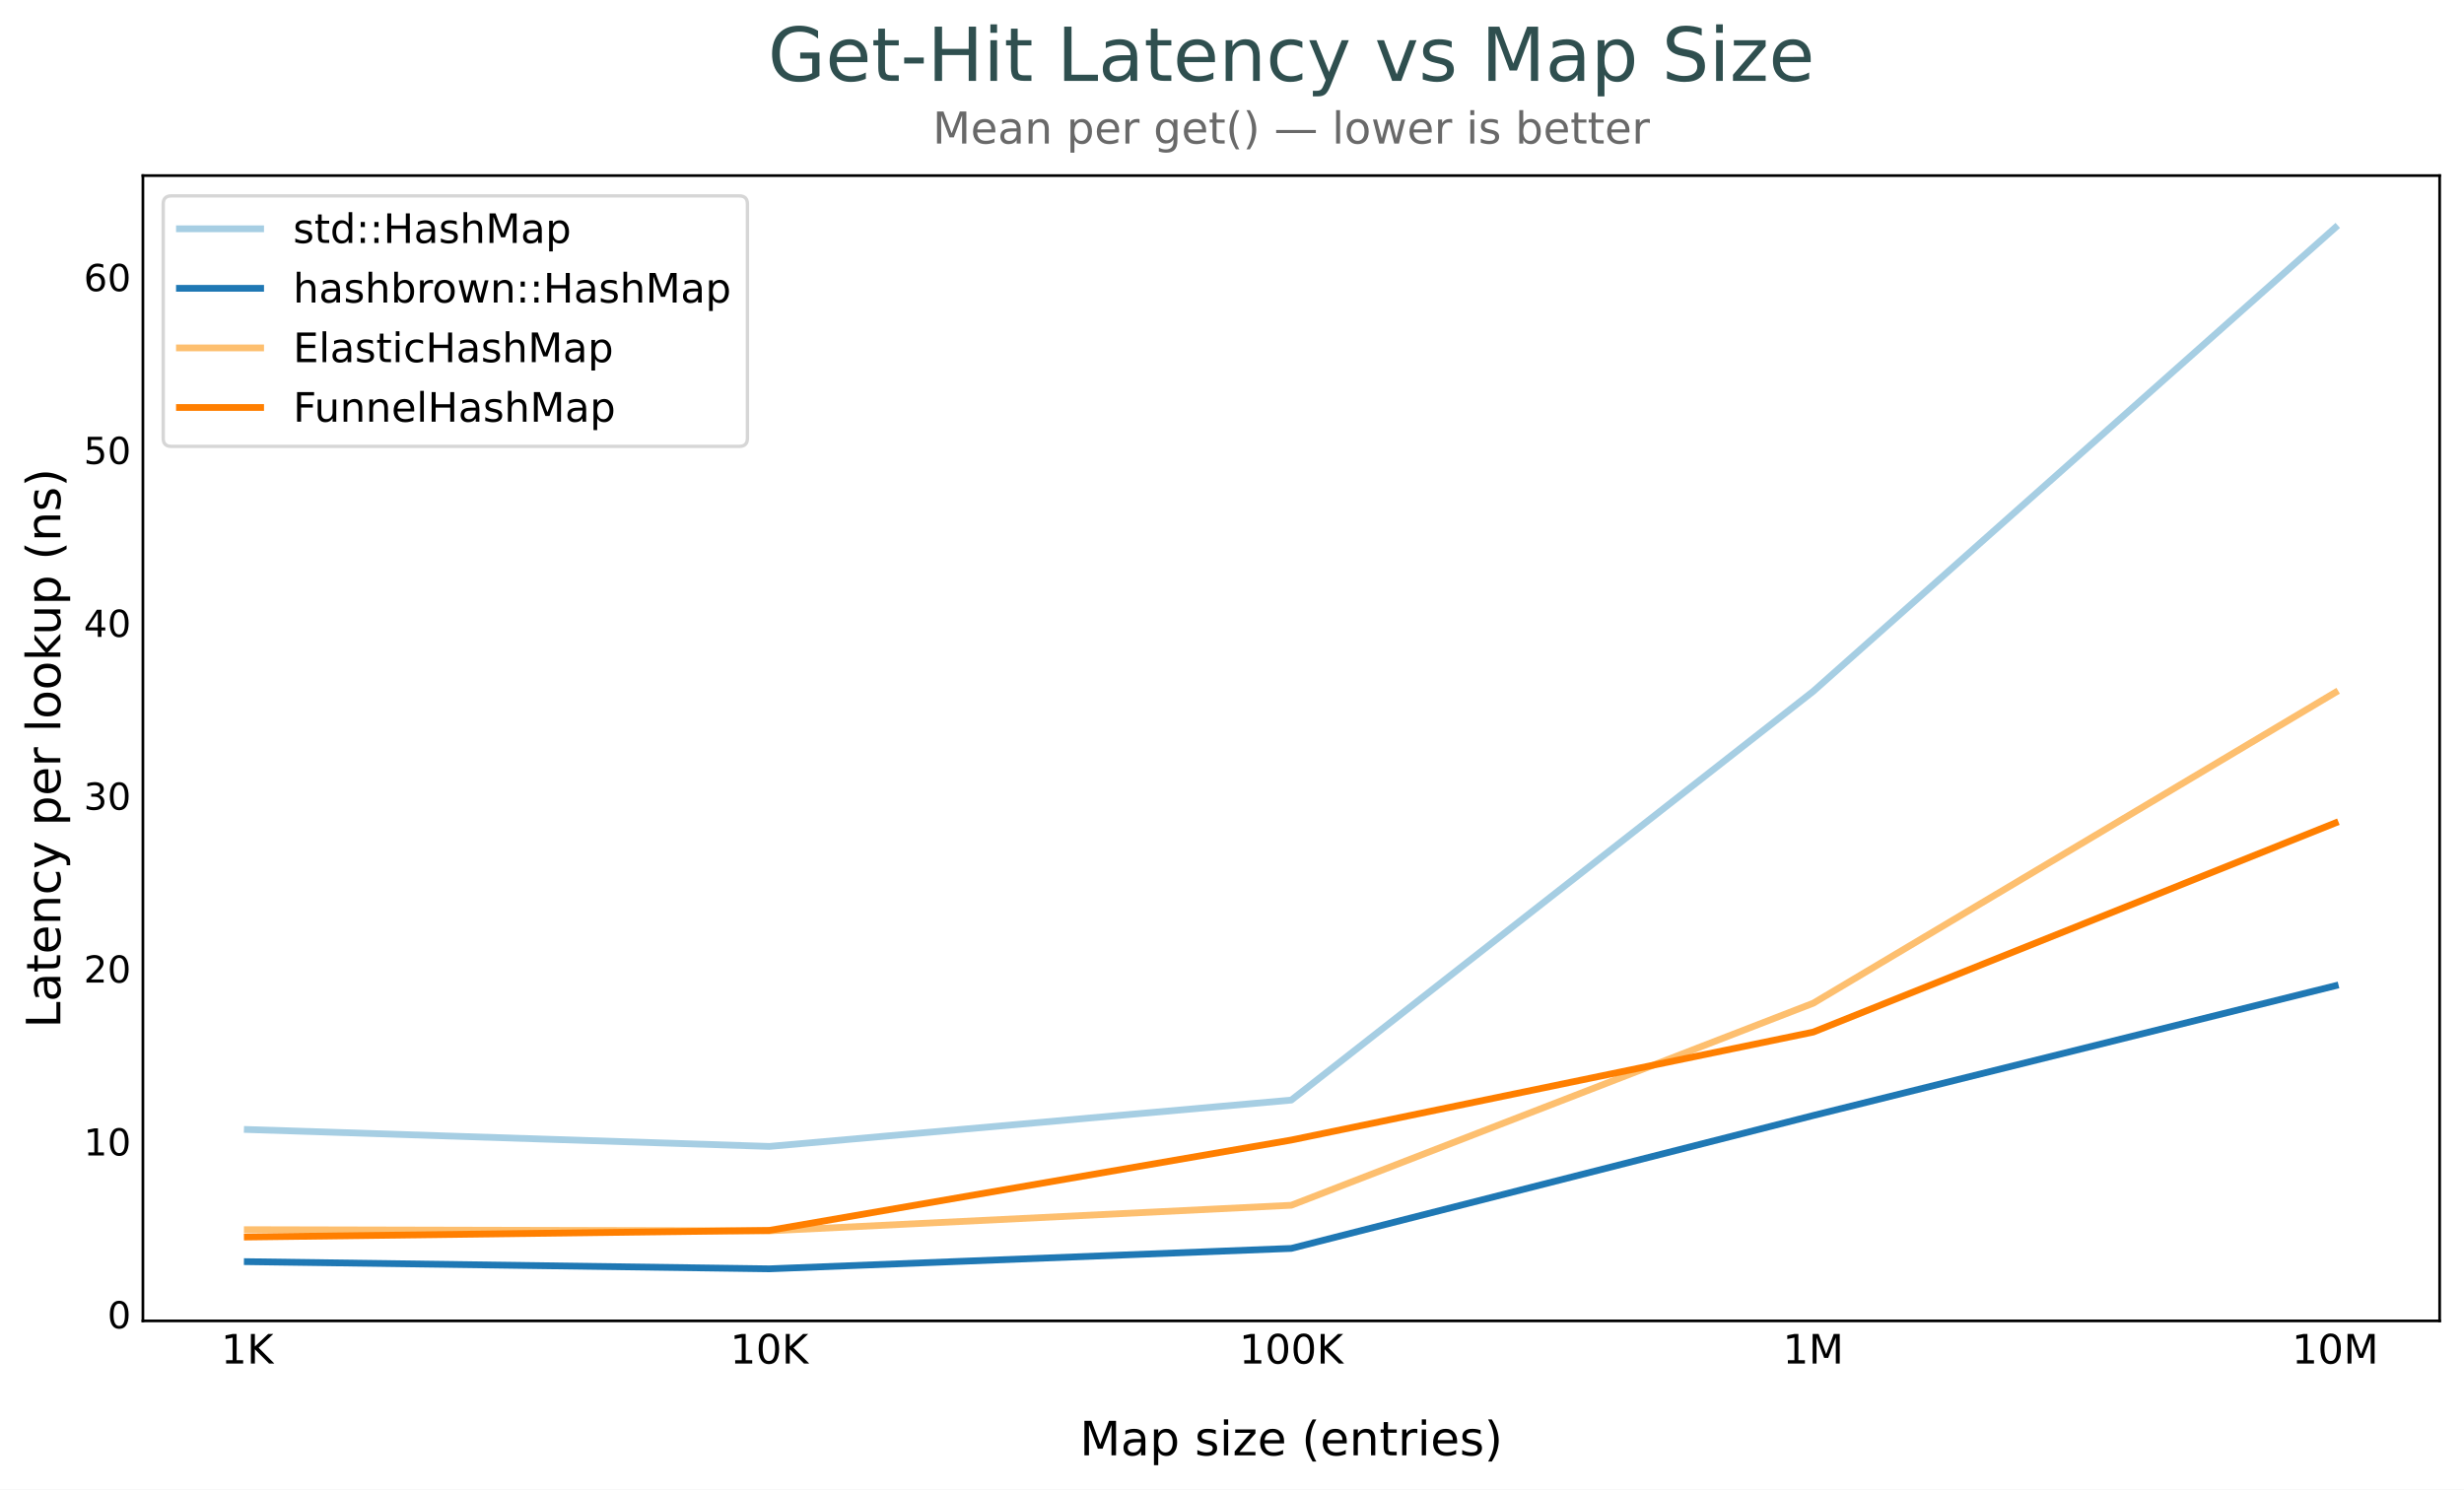
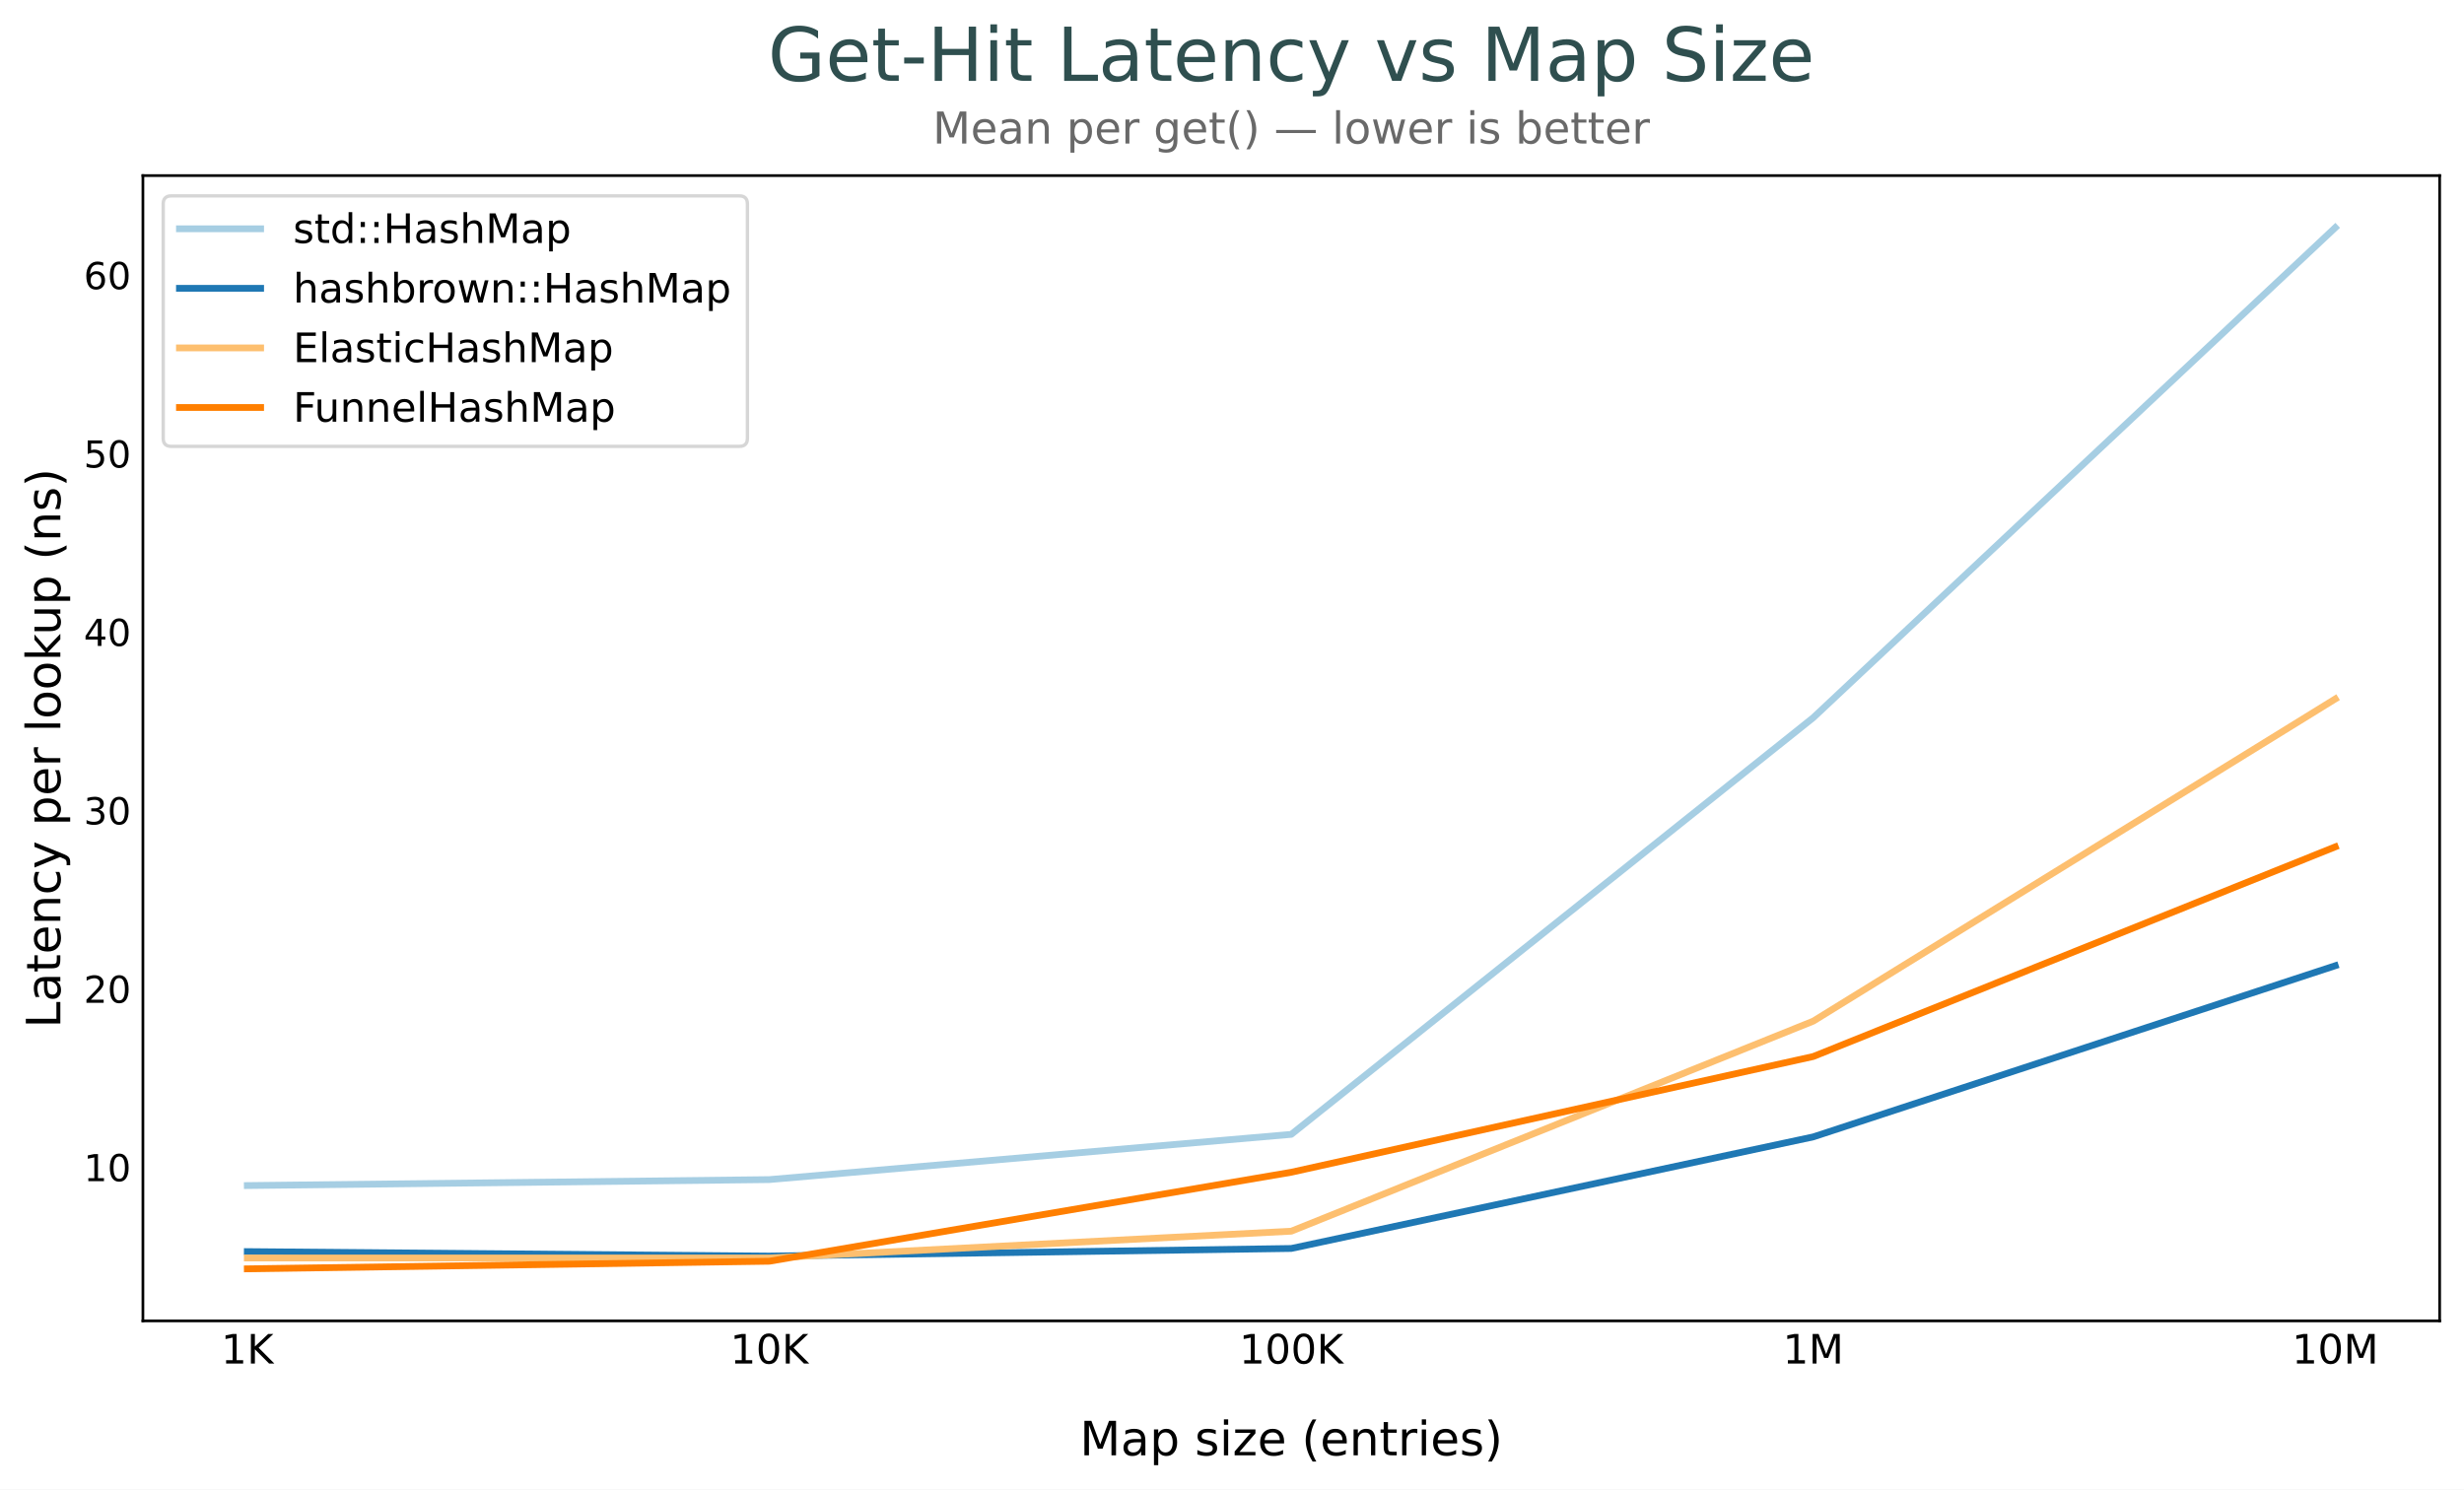
<svg xmlns="http://www.w3.org/2000/svg" xmlns:xlink="http://www.w3.org/1999/xlink" width="728.4pt" height="440.4pt" viewBox="0 0 728.4 440.4" version="1.1">
  <defs>
    <style type="text/css">*{stroke-linejoin: round; stroke-linecap: butt}</style>
  </defs>
  <g id="figure_1">
    <g id="patch_1">
      <path d="M 0 440.4  L 728.4 440.4  L 728.4 0  L 0 0  z " style="fill: #ffffff" />
    </g>
    <g id="axes_1">
      <g id="patch_2">
        <path d="M 42.247 390.536  L 721.2 390.536  L 721.2 51.917  L 42.247 51.917  z " style="fill: #ffffff" />
      </g>
      <g id="matplotlib.axis_1">
        <g id="xtick_1">
          <g id="line2d_1" />
          <g id="text_1">
            <g transform="translate(65.35617 403.1545) scale(0.12 -0.12)">
              <defs>
                <path id="DejaVuSans-31" d="M 794 531  L 1825 531  L 1825 4091  L 703 3866  L 703 4441  L 1819 4666  L 2450 4666  L 2450 531  L 3481 531  L 3481 0  L 794 0  L 794 531  z " transform="scale(0.015625)" />
                <path id="DejaVuSans-4b" d="M 628 4666  L 1259 4666  L 1259 2694  L 3353 4666  L 4166 4666  L 1850 2491  L 4331 0  L 3500 0  L 1259 2247  L 1259 0  L 628 0  L 628 4666  z " transform="scale(0.015625)" />
              </defs>
              <use xlink:href="#DejaVuSans-31" />
              <use xlink:href="#DejaVuSans-4b" transform="translate(63.62305 0)" />
            </g>
          </g>
        </g>
        <g id="xtick_2">
          <g id="line2d_2" />
          <g id="text_2">
            <g transform="translate(215.8461 403.1545) scale(0.12 -0.12)">
              <defs>
                <path id="DejaVuSans-30" d="M 2034 4250  Q 1547 4250 1301 3770  Q 1056 3291 1056 2328  Q 1056 1369 1301 889  Q 1547 409 2034 409  Q 2525 409 2770 889  Q 3016 1369 3016 2328  Q 3016 3291 2770 3770  Q 2525 4250 2034 4250  z M 2034 4750  Q 2819 4750 3233 4129  Q 3647 3509 3647 2328  Q 3647 1150 3233 529  Q 2819 -91 2034 -91  Q 1250 -91 836 529  Q 422 1150 422 2328  Q 422 3509 836 4129  Q 1250 4750 2034 4750  z " transform="scale(0.015625)" />
              </defs>
              <use xlink:href="#DejaVuSans-31" />
              <use xlink:href="#DejaVuSans-30" transform="translate(63.62305 0)" />
              <use xlink:href="#DejaVuSans-4b" transform="translate(127.2461 0)" />
            </g>
          </g>
        </g>
        <g id="xtick_3">
          <g id="line2d_3" />
          <g id="text_3">
            <g transform="translate(366.336 403.1545) scale(0.12 -0.12)">
              <use xlink:href="#DejaVuSans-31" />
              <use xlink:href="#DejaVuSans-30" transform="translate(63.62305 0)" />
              <use xlink:href="#DejaVuSans-30" transform="translate(127.2461 0)" />
              <use xlink:href="#DejaVuSans-4b" transform="translate(190.8691 0)" />
            </g>
          </g>
        </g>
        <g id="xtick_4">
          <g id="line2d_4" />
          <g id="text_4">
            <g transform="translate(527.0362 403.1545) scale(0.12 -0.12)">
              <defs>
                <path id="DejaVuSans-4d" d="M 628 4666  L 1569 4666  L 2759 1491  L 3956 4666  L 4897 4666  L 4897 0  L 4281 0  L 4281 4097  L 3078 897  L 2444 897  L 1241 4097  L 1241 0  L 628 0  L 628 4666  z " transform="scale(0.015625)" />
              </defs>
              <use xlink:href="#DejaVuSans-31" />
              <use xlink:href="#DejaVuSans-4d" transform="translate(63.62305 0)" />
            </g>
          </g>
        </g>
        <g id="xtick_5">
          <g id="line2d_5" />
          <g id="text_5">
            <g transform="translate(677.5262 403.1545) scale(0.12 -0.12)">
              <use xlink:href="#DejaVuSans-31" />
              <use xlink:href="#DejaVuSans-30" transform="translate(63.62305 0)" />
              <use xlink:href="#DejaVuSans-4d" transform="translate(127.2461 0)" />
            </g>
          </g>
        </g>
        <g id="text_6">
          <g transform="translate(319.2023 430.288) scale(0.14 -0.14)">
            <defs>
              <path id="DejaVuSans-61" d="M 2194 1759  Q 1497 1759 1228 1600  Q 959 1441 959 1056  Q 959 750 1161 570  Q 1363 391 1709 391  Q 2188 391 2477 730  Q 2766 1069 2766 1631  L 2766 1759  L 2194 1759  z M 3341 1997  L 3341 0  L 2766 0  L 2766 531  Q 2569 213 2275 61  Q 1981 -91 1556 -91  Q 1019 -91 701 211  Q 384 513 384 1019  Q 384 1609 779 1909  Q 1175 2209 1959 2209  L 2766 2209  L 2766 2266  Q 2766 2663 2505 2880  Q 2244 3097 1772 3097  Q 1472 3097 1187 3025  Q 903 2953 641 2809  L 641 3341  Q 956 3463 1253 3523  Q 1550 3584 1831 3584  Q 2591 3584 2966 3190  Q 3341 2797 3341 1997  z " transform="scale(0.015625)" />
              <path id="DejaVuSans-70" d="M 1159 525  L 1159 -1331  L 581 -1331  L 581 3500  L 1159 3500  L 1159 2969  Q 1341 3281 1617 3432  Q 1894 3584 2278 3584  Q 2916 3584 3314 3078  Q 3713 2572 3713 1747  Q 3713 922 3314 415  Q 2916 -91 2278 -91  Q 1894 -91 1617 61  Q 1341 213 1159 525  z M 3116 1747  Q 3116 2381 2855 2742  Q 2594 3103 2138 3103  Q 1681 3103 1420 2742  Q 1159 2381 1159 1747  Q 1159 1113 1420 752  Q 1681 391 2138 391  Q 2594 391 2855 752  Q 3116 1113 3116 1747  z " transform="scale(0.015625)" />
              <path id="DejaVuSans-20" transform="scale(0.015625)" />
              <path id="DejaVuSans-73" d="M 2834 3397  L 2834 2853  Q 2591 2978 2328 3040  Q 2066 3103 1784 3103  Q 1356 3103 1142 2972  Q 928 2841 928 2578  Q 928 2378 1081 2264  Q 1234 2150 1697 2047  L 1894 2003  Q 2506 1872 2764 1633  Q 3022 1394 3022 966  Q 3022 478 2636 193  Q 2250 -91 1575 -91  Q 1294 -91 989 -36  Q 684 19 347 128  L 347 722  Q 666 556 975 473  Q 1284 391 1588 391  Q 1994 391 2212 530  Q 2431 669 2431 922  Q 2431 1156 2273 1281  Q 2116 1406 1581 1522  L 1381 1569  Q 847 1681 609 1914  Q 372 2147 372 2553  Q 372 3047 722 3315  Q 1072 3584 1716 3584  Q 2034 3584 2315 3537  Q 2597 3491 2834 3397  z " transform="scale(0.015625)" />
              <path id="DejaVuSans-69" d="M 603 3500  L 1178 3500  L 1178 0  L 603 0  L 603 3500  z M 603 4863  L 1178 4863  L 1178 4134  L 603 4134  L 603 4863  z " transform="scale(0.015625)" />
              <path id="DejaVuSans-7a" d="M 353 3500  L 3084 3500  L 3084 2975  L 922 459  L 3084 459  L 3084 0  L 275 0  L 275 525  L 2438 3041  L 353 3041  L 353 3500  z " transform="scale(0.015625)" />
              <path id="DejaVuSans-65" d="M 3597 1894  L 3597 1613  L 953 1613  Q 991 1019 1311 708  Q 1631 397 2203 397  Q 2534 397 2845 478  Q 3156 559 3463 722  L 3463 178  Q 3153 47 2828 -22  Q 2503 -91 2169 -91  Q 1331 -91 842 396  Q 353 884 353 1716  Q 353 2575 817 3079  Q 1281 3584 2069 3584  Q 2775 3584 3186 3129  Q 3597 2675 3597 1894  z M 3022 2063  Q 3016 2534 2758 2815  Q 2500 3097 2075 3097  Q 1594 3097 1305 2825  Q 1016 2553 972 2059  L 3022 2063  z " transform="scale(0.015625)" />
              <path id="DejaVuSans-28" d="M 1984 4856  Q 1566 4138 1362 3434  Q 1159 2731 1159 2009  Q 1159 1288 1364 580  Q 1569 -128 1984 -844  L 1484 -844  Q 1016 -109 783 600  Q 550 1309 550 2009  Q 550 2706 781 3412  Q 1013 4119 1484 4856  L 1984 4856  z " transform="scale(0.015625)" />
              <path id="DejaVuSans-6e" d="M 3513 2113  L 3513 0  L 2938 0  L 2938 2094  Q 2938 2591 2744 2837  Q 2550 3084 2163 3084  Q 1697 3084 1428 2787  Q 1159 2491 1159 1978  L 1159 0  L 581 0  L 581 3500  L 1159 3500  L 1159 2956  Q 1366 3272 1645 3428  Q 1925 3584 2291 3584  Q 2894 3584 3203 3211  Q 3513 2838 3513 2113  z " transform="scale(0.015625)" />
              <path id="DejaVuSans-74" d="M 1172 4494  L 1172 3500  L 2356 3500  L 2356 3053  L 1172 3053  L 1172 1153  Q 1172 725 1289 603  Q 1406 481 1766 481  L 2356 481  L 2356 0  L 1766 0  Q 1100 0 847 248  Q 594 497 594 1153  L 594 3053  L 172 3053  L 172 3500  L 594 3500  L 594 4494  L 1172 4494  z " transform="scale(0.015625)" />
              <path id="DejaVuSans-72" d="M 2631 2963  Q 2534 3019 2420 3045  Q 2306 3072 2169 3072  Q 1681 3072 1420 2755  Q 1159 2438 1159 1844  L 1159 0  L 581 0  L 581 3500  L 1159 3500  L 1159 2956  Q 1341 3275 1631 3429  Q 1922 3584 2338 3584  Q 2397 3584 2469 3576  Q 2541 3569 2628 3553  L 2631 2963  z " transform="scale(0.015625)" />
              <path id="DejaVuSans-29" d="M 513 4856  L 1013 4856  Q 1481 4119 1714 3412  Q 1947 2706 1947 2009  Q 1947 1309 1714 600  Q 1481 -109 1013 -844  L 513 -844  Q 928 -128 1133 580  Q 1338 1288 1338 2009  Q 1338 2731 1133 3434  Q 928 4138 513 4856  z " transform="scale(0.015625)" />
            </defs>
            <use xlink:href="#DejaVuSans-4d" />
            <use xlink:href="#DejaVuSans-61" transform="translate(86.2793 0)" />
            <use xlink:href="#DejaVuSans-70" transform="translate(147.5586 0)" />
            <use xlink:href="#DejaVuSans-20" transform="translate(211.0352 0)" />
            <use xlink:href="#DejaVuSans-73" transform="translate(242.8223 0)" />
            <use xlink:href="#DejaVuSans-69" transform="translate(294.9219 0)" />
            <use xlink:href="#DejaVuSans-7a" transform="translate(322.7051 0)" />
            <use xlink:href="#DejaVuSans-65" transform="translate(375.1953 0)" />
            <use xlink:href="#DejaVuSans-20" transform="translate(436.7188 0)" />
            <use xlink:href="#DejaVuSans-28" transform="translate(468.5059 0)" />
            <use xlink:href="#DejaVuSans-65" transform="translate(507.5195 0)" />
            <use xlink:href="#DejaVuSans-6e" transform="translate(569.043 0)" />
            <use xlink:href="#DejaVuSans-74" transform="translate(632.4219 0)" />
            <use xlink:href="#DejaVuSans-72" transform="translate(671.6309 0)" />
            <use xlink:href="#DejaVuSans-69" transform="translate(712.7441 0)" />
            <use xlink:href="#DejaVuSans-65" transform="translate(740.5273 0)" />
            <use xlink:href="#DejaVuSans-73" transform="translate(802.0508 0)" />
            <use xlink:href="#DejaVuSans-29" transform="translate(854.1504 0)" />
          </g>
        </g>
      </g>
      <g id="matplotlib.axis_2">
        <g id="ytick_1">
          <g id="line2d_6" />
          <g id="text_7">
-             <g transform="translate(31.74813 392.7383) scale(0.11 -0.11)">
-               <use xlink:href="#DejaVuSans-30" />
+             <g transform="translate(24.74938 349.2332) scale(0.11 -0.11)">
+               <use xlink:href="#DejaVuSans-31" />
+               <use xlink:href="#DejaVuSans-30" transform="translate(63.62305 0)" />
            </g>
          </g>
        </g>
        <g id="ytick_2">
          <g id="line2d_7" />
          <g id="text_8">
-             <g transform="translate(24.74938 341.6265) scale(0.11 -0.11)">
-               <use xlink:href="#DejaVuSans-31" />
+             <g transform="translate(24.74938 296.4833) scale(0.11 -0.11)">
+               <defs>
+                 <path id="DejaVuSans-32" d="M 1228 531  L 3431 531  L 3431 0  L 469 0  L 469 531  Q 828 903 1448 1529  Q 2069 2156 2228 2338  Q 2531 2678 2651 2914  Q 2772 3150 2772 3378  Q 2772 3750 2511 3984  Q 2250 4219 1831 4219  Q 1534 4219 1204 4116  Q 875 4013 500 3803  L 500 4441  Q 881 4594 1212 4672  Q 1544 4750 1819 4750  Q 2544 4750 2975 4387  Q 3406 4025 3406 3419  Q 3406 3131 3298 2873  Q 3191 2616 2906 2266  Q 2828 2175 2409 1742  Q 1991 1309 1228 531  z " transform="scale(0.015625)" />
+               </defs>
+               <use xlink:href="#DejaVuSans-32" />
              <use xlink:href="#DejaVuSans-30" transform="translate(63.62305 0)" />
            </g>
          </g>
        </g>
        <g id="ytick_3">
          <g id="line2d_8" />
          <g id="text_9">
-             <g transform="translate(24.74938 290.5147) scale(0.11 -0.11)">
-               <defs>
-                 <path id="DejaVuSans-32" d="M 1228 531  L 3431 531  L 3431 0  L 469 0  L 469 531  Q 828 903 1448 1529  Q 2069 2156 2228 2338  Q 2531 2678 2651 2914  Q 2772 3150 2772 3378  Q 2772 3750 2511 3984  Q 2250 4219 1831 4219  Q 1534 4219 1204 4116  Q 875 4013 500 3803  L 500 4441  Q 881 4594 1212 4672  Q 1544 4750 1819 4750  Q 2544 4750 2975 4387  Q 3406 4025 3406 3419  Q 3406 3131 3298 2873  Q 3191 2616 2906 2266  Q 2828 2175 2409 1742  Q 1991 1309 1228 531  z " transform="scale(0.015625)" />
-               </defs>
-               <use xlink:href="#DejaVuSans-32" />
+             <g transform="translate(24.74938 243.7335) scale(0.11 -0.11)">
+               <defs>
+                 <path id="DejaVuSans-33" d="M 2597 2516  Q 3050 2419 3304 2112  Q 3559 1806 3559 1356  Q 3559 666 3084 287  Q 2609 -91 1734 -91  Q 1441 -91 1130 -33  Q 819 25 488 141  L 488 750  Q 750 597 1062 519  Q 1375 441 1716 441  Q 2309 441 2620 675  Q 2931 909 2931 1356  Q 2931 1769 2642 2001  Q 2353 2234 1838 2234  L 1294 2234  L 1294 2753  L 1863 2753  Q 2328 2753 2575 2939  Q 2822 3125 2822 3475  Q 2822 3834 2567 4026  Q 2313 4219 1838 4219  Q 1578 4219 1281 4162  Q 984 4106 628 3988  L 628 4550  Q 988 4650 1302 4700  Q 1616 4750 1894 4750  Q 2613 4750 3031 4423  Q 3450 4097 3450 3541  Q 3450 3153 3228 2886  Q 3006 2619 2597 2516  z " transform="scale(0.015625)" />
+               </defs>
+               <use xlink:href="#DejaVuSans-33" />
              <use xlink:href="#DejaVuSans-30" transform="translate(63.62305 0)" />
            </g>
          </g>
        </g>
        <g id="ytick_4">
          <g id="line2d_9" />
          <g id="text_10">
-             <g transform="translate(24.74938 239.4029) scale(0.11 -0.11)">
-               <defs>
-                 <path id="DejaVuSans-33" d="M 2597 2516  Q 3050 2419 3304 2112  Q 3559 1806 3559 1356  Q 3559 666 3084 287  Q 2609 -91 1734 -91  Q 1441 -91 1130 -33  Q 819 25 488 141  L 488 750  Q 750 597 1062 519  Q 1375 441 1716 441  Q 2309 441 2620 675  Q 2931 909 2931 1356  Q 2931 1769 2642 2001  Q 2353 2234 1838 2234  L 1294 2234  L 1294 2753  L 1863 2753  Q 2328 2753 2575 2939  Q 2822 3125 2822 3475  Q 2822 3834 2567 4026  Q 2313 4219 1838 4219  Q 1578 4219 1281 4162  Q 984 4106 628 3988  L 628 4550  Q 988 4650 1302 4700  Q 1616 4750 1894 4750  Q 2613 4750 3031 4423  Q 3450 4097 3450 3541  Q 3450 3153 3228 2886  Q 3006 2619 2597 2516  z " transform="scale(0.015625)" />
-               </defs>
-               <use xlink:href="#DejaVuSans-33" />
+             <g transform="translate(24.74938 190.9836) scale(0.11 -0.11)">
+               <defs>
+                 <path id="DejaVuSans-34" d="M 2419 4116  L 825 1625  L 2419 1625  L 2419 4116  z M 2253 4666  L 3047 4666  L 3047 1625  L 3713 1625  L 3713 1100  L 3047 1100  L 3047 0  L 2419 0  L 2419 1100  L 313 1100  L 313 1709  L 2253 4666  z " transform="scale(0.015625)" />
+               </defs>
+               <use xlink:href="#DejaVuSans-34" />
              <use xlink:href="#DejaVuSans-30" transform="translate(63.62305 0)" />
            </g>
          </g>
        </g>
        <g id="ytick_5">
          <g id="line2d_10" />
          <g id="text_11">
-             <g transform="translate(24.74938 188.291) scale(0.11 -0.11)">
-               <defs>
-                 <path id="DejaVuSans-34" d="M 2419 4116  L 825 1625  L 2419 1625  L 2419 4116  z M 2253 4666  L 3047 4666  L 3047 1625  L 3713 1625  L 3713 1100  L 3047 1100  L 3047 0  L 2419 0  L 2419 1100  L 313 1100  L 313 1709  L 2253 4666  z " transform="scale(0.015625)" />
-               </defs>
-               <use xlink:href="#DejaVuSans-34" />
+             <g transform="translate(24.74938 138.2337) scale(0.11 -0.11)">
+               <defs>
+                 <path id="DejaVuSans-35" d="M 691 4666  L 3169 4666  L 3169 4134  L 1269 4134  L 1269 2991  Q 1406 3038 1543 3061  Q 1681 3084 1819 3084  Q 2600 3084 3056 2656  Q 3513 2228 3513 1497  Q 3513 744 3044 326  Q 2575 -91 1722 -91  Q 1428 -91 1123 -41  Q 819 9 494 109  L 494 744  Q 775 591 1075 516  Q 1375 441 1709 441  Q 2250 441 2565 725  Q 2881 1009 2881 1497  Q 2881 1984 2565 2268  Q 2250 2553 1709 2553  Q 1456 2553 1204 2497  Q 953 2441 691 2322  L 691 4666  z " transform="scale(0.015625)" />
+               </defs>
+               <use xlink:href="#DejaVuSans-35" />
              <use xlink:href="#DejaVuSans-30" transform="translate(63.62305 0)" />
            </g>
          </g>
        </g>
        <g id="ytick_6">
          <g id="line2d_11" />
          <g id="text_12">
-             <g transform="translate(24.74938 137.1792) scale(0.11 -0.11)">
-               <defs>
-                 <path id="DejaVuSans-35" d="M 691 4666  L 3169 4666  L 3169 4134  L 1269 4134  L 1269 2991  Q 1406 3038 1543 3061  Q 1681 3084 1819 3084  Q 2600 3084 3056 2656  Q 3513 2228 3513 1497  Q 3513 744 3044 326  Q 2575 -91 1722 -91  Q 1428 -91 1123 -41  Q 819 9 494 109  L 494 744  Q 775 591 1075 516  Q 1375 441 1709 441  Q 2250 441 2565 725  Q 2881 1009 2881 1497  Q 2881 1984 2565 2268  Q 2250 2553 1709 2553  Q 1456 2553 1204 2497  Q 953 2441 691 2322  L 691 4666  z " transform="scale(0.015625)" />
-               </defs>
-               <use xlink:href="#DejaVuSans-35" />
-               <use xlink:href="#DejaVuSans-30" transform="translate(63.62305 0)" />
-             </g>
-           </g>
-         </g>
-         <g id="ytick_7">
-           <g id="line2d_12" />
-           <g id="text_13">
-             <g transform="translate(24.74938 86.0674) scale(0.11 -0.11)">
+             <g transform="translate(24.74938 85.48379) scale(0.11 -0.11)">
              <defs>
                <path id="DejaVuSans-36" d="M 2113 2584  Q 1688 2584 1439 2293  Q 1191 2003 1191 1497  Q 1191 994 1439 701  Q 1688 409 2113 409  Q 2538 409 2786 701  Q 3034 994 3034 1497  Q 3034 2003 2786 2293  Q 2538 2584 2113 2584  z M 3366 4563  L 3366 3988  Q 3128 4100 2886 4159  Q 2644 4219 2406 4219  Q 1781 4219 1451 3797  Q 1122 3375 1075 2522  Q 1259 2794 1537 2939  Q 1816 3084 2150 3084  Q 2853 3084 3261 2657  Q 3669 2231 3669 1497  Q 3669 778 3244 343  Q 2819 -91 2113 -91  Q 1303 -91 875 529  Q 447 1150 447 2328  Q 447 3434 972 4092  Q 1497 4750 2381 4750  Q 2619 4750 2861 4703  Q 3103 4656 3366 4563  z " transform="scale(0.015625)" />
              </defs>
              <use xlink:href="#DejaVuSans-36" />
              <use xlink:href="#DejaVuSans-30" transform="translate(63.62305 0)" />
            </g>
          </g>
        </g>
-         <g id="text_14">
+         <g id="text_13">
          <g transform="translate(17.83781 303.9698) rotate(-90) scale(0.14 -0.14)">
            <defs>
              <path id="DejaVuSans-4c" d="M 628 4666  L 1259 4666  L 1259 531  L 3531 531  L 3531 0  L 628 0  L 628 4666  z " transform="scale(0.015625)" />
              <path id="DejaVuSans-63" d="M 3122 3366  L 3122 2828  Q 2878 2963 2633 3030  Q 2388 3097 2138 3097  Q 1578 3097 1268 2742  Q 959 2388 959 1747  Q 959 1106 1268 751  Q 1578 397 2138 397  Q 2388 397 2633 464  Q 2878 531 3122 666  L 3122 134  Q 2881 22 2623 -34  Q 2366 -91 2075 -91  Q 1284 -91 818 406  Q 353 903 353 1747  Q 353 2603 823 3093  Q 1294 3584 2113 3584  Q 2378 3584 2631 3529  Q 2884 3475 3122 3366  z " transform="scale(0.015625)" />
              <path id="DejaVuSans-79" d="M 2059 -325  Q 1816 -950 1584 -1140  Q 1353 -1331 966 -1331  L 506 -1331  L 506 -850  L 844 -850  Q 1081 -850 1212 -737  Q 1344 -625 1503 -206  L 1606 56  L 191 3500  L 800 3500  L 1894 763  L 2988 3500  L 3597 3500  L 2059 -325  z " transform="scale(0.015625)" />
              <path id="DejaVuSans-6c" d="M 603 4863  L 1178 4863  L 1178 0  L 603 0  L 603 4863  z " transform="scale(0.015625)" />
              <path id="DejaVuSans-6f" d="M 1959 3097  Q 1497 3097 1228 2736  Q 959 2375 959 1747  Q 959 1119 1226 758  Q 1494 397 1959 397  Q 2419 397 2687 759  Q 2956 1122 2956 1747  Q 2956 2369 2687 2733  Q 2419 3097 1959 3097  z M 1959 3584  Q 2709 3584 3137 3096  Q 3566 2609 3566 1747  Q 3566 888 3137 398  Q 2709 -91 1959 -91  Q 1206 -91 779 398  Q 353 888 353 1747  Q 353 2609 779 3096  Q 1206 3584 1959 3584  z " transform="scale(0.015625)" />
              <path id="DejaVuSans-6b" d="M 581 4863  L 1159 4863  L 1159 1991  L 2875 3500  L 3609 3500  L 1753 1863  L 3688 0  L 2938 0  L 1159 1709  L 1159 0  L 581 0  L 581 4863  z " transform="scale(0.015625)" />
              <path id="DejaVuSans-75" d="M 544 1381  L 544 3500  L 1119 3500  L 1119 1403  Q 1119 906 1312 657  Q 1506 409 1894 409  Q 2359 409 2629 706  Q 2900 1003 2900 1516  L 2900 3500  L 3475 3500  L 3475 0  L 2900 0  L 2900 538  Q 2691 219 2414 64  Q 2138 -91 1772 -91  Q 1169 -91 856 284  Q 544 659 544 1381  z M 1991 3584  L 1991 3584  z " transform="scale(0.015625)" />
            </defs>
            <use xlink:href="#DejaVuSans-4c" />
            <use xlink:href="#DejaVuSans-61" transform="translate(55.71289 0)" />
            <use xlink:href="#DejaVuSans-74" transform="translate(116.9922 0)" />
            <use xlink:href="#DejaVuSans-65" transform="translate(156.2012 0)" />
            <use xlink:href="#DejaVuSans-6e" transform="translate(217.7246 0)" />
            <use xlink:href="#DejaVuSans-63" transform="translate(281.1035 0)" />
            <use xlink:href="#DejaVuSans-79" transform="translate(336.084 0)" />
            <use xlink:href="#DejaVuSans-20" transform="translate(395.2637 0)" />
            <use xlink:href="#DejaVuSans-70" transform="translate(427.0508 0)" />
            <use xlink:href="#DejaVuSans-65" transform="translate(490.5273 0)" />
            <use xlink:href="#DejaVuSans-72" transform="translate(552.0508 0)" />
            <use xlink:href="#DejaVuSans-20" transform="translate(593.1641 0)" />
            <use xlink:href="#DejaVuSans-6c" transform="translate(624.9512 0)" />
            <use xlink:href="#DejaVuSans-6f" transform="translate(652.7344 0)" />
            <use xlink:href="#DejaVuSans-6f" transform="translate(713.916 0)" />
            <use xlink:href="#DejaVuSans-6b" transform="translate(775.0977 0)" />
            <use xlink:href="#DejaVuSans-75" transform="translate(829.8828 0)" />
            <use xlink:href="#DejaVuSans-70" transform="translate(893.2617 0)" />
            <use xlink:href="#DejaVuSans-20" transform="translate(956.7383 0)" />
            <use xlink:href="#DejaVuSans-28" transform="translate(988.5254 0)" />
            <use xlink:href="#DejaVuSans-6e" transform="translate(1027.539 0)" />
            <use xlink:href="#DejaVuSans-73" transform="translate(1090.918 0)" />
            <use xlink:href="#DejaVuSans-29" transform="translate(1143.018 0)" />
          </g>
        </g>
      </g>
+       <g id="line2d_12">
+         <path d="M 73.108 350.523  L 227.416 348.76  L 381.723 335.387  L 536.031 212.185  L 690.338 67.308  " clip-path="url(#p203de97a07)" style="fill: none; stroke: #a6cee3; stroke-width: 2; stroke-linecap: square" />
+       </g>
      <g id="line2d_13">
-         <path d="M 73.108 333.953  L 227.416 338.955  L 381.723 325.256  L 536.031 204.39  L 690.338 67.308  " clip-path="url(#p649e41141a)" style="fill: none; stroke: #a6cee3; stroke-width: 2; stroke-linecap: square" />
+         <path d="M 73.108 370.052  L 227.416 371.375  L 381.723 369.123  L 536.031 336.135  L 690.338 285.526  " clip-path="url(#p203de97a07)" style="fill: none; stroke: #1f78b4; stroke-width: 2; stroke-linecap: square" />
      </g>
      <g id="line2d_14">
-         <path d="M 73.108 373.027  L 227.416 375.145  L 381.723 369.105  L 536.031 329.811  L 690.338 291.455  " clip-path="url(#p649e41141a)" style="fill: none; stroke: #1f78b4; stroke-width: 2; stroke-linecap: square" />
+         <path d="M 73.108 371.936  L 227.416 371.945  L 381.723 364.02  L 536.031 301.91  L 690.338 206.65  " clip-path="url(#p203de97a07)" style="fill: none; stroke: #fdbf6f; stroke-width: 2; stroke-linecap: square" />
      </g>
      <g id="line2d_15">
-         <path d="M 73.108 363.563  L 227.416 363.914  L 381.723 356.352  L 536.031 296.61  L 690.338 204.741  " clip-path="url(#p649e41141a)" style="fill: none; stroke: #fdbf6f; stroke-width: 2; stroke-linecap: square" />
-       </g>
-       <g id="line2d_16">
-         <path d="M 73.108 365.733  L 227.416 363.785  L 381.723 337.069  L 536.031 305.144  L 690.338 243.32  " clip-path="url(#p649e41141a)" style="fill: none; stroke: #ff7f00; stroke-width: 2; stroke-linecap: square" />
+         <path d="M 73.108 375.145  L 227.416 372.899  L 381.723 346.589  L 536.031 312.366  L 690.338 250.387  " clip-path="url(#p203de97a07)" style="fill: none; stroke: #ff7f00; stroke-width: 2; stroke-linecap: square" />
      </g>
      <g id="patch_3">
        <path d="M 42.247 390.536  L 42.247 51.917  " style="fill: none; stroke: #000000; stroke-width: 0.8; stroke-linejoin: miter; stroke-linecap: square" />
      </g>
      <g id="patch_4">
        <path d="M 721.2 390.536  L 721.2 51.917  " style="fill: none; stroke: #000000; stroke-width: 0.8; stroke-linejoin: miter; stroke-linecap: square" />
      </g>
      <g id="patch_5">
        <path d="M 42.247 390.536  L 721.2 390.536  " style="fill: none; stroke: #000000; stroke-width: 0.8; stroke-linejoin: miter; stroke-linecap: square" />
      </g>
      <g id="patch_6">
        <path d="M 42.247 51.917  L 721.2 51.917  " style="fill: none; stroke: #000000; stroke-width: 0.8; stroke-linejoin: miter; stroke-linecap: square" />
      </g>
-       <g id="text_15">
+       <g id="text_14">
        <g style="fill: #696969" transform="translate(275.7173 42.44057) scale(0.13 -0.13)">
          <defs>
            <path id="DejaVuSans-67" d="M 2906 1791  Q 2906 2416 2648 2759  Q 2391 3103 1925 3103  Q 1463 3103 1205 2759  Q 947 2416 947 1791  Q 947 1169 1205 825  Q 1463 481 1925 481  Q 2391 481 2648 825  Q 2906 1169 2906 1791  z M 3481 434  Q 3481 -459 3084 -895  Q 2688 -1331 1869 -1331  Q 1566 -1331 1297 -1286  Q 1028 -1241 775 -1147  L 775 -588  Q 1028 -725 1275 -790  Q 1522 -856 1778 -856  Q 2344 -856 2625 -561  Q 2906 -266 2906 331  L 2906 616  Q 2728 306 2450 153  Q 2172 0 1784 0  Q 1141 0 747 490  Q 353 981 353 1791  Q 353 2603 747 3093  Q 1141 3584 1784 3584  Q 2172 3584 2450 3431  Q 2728 3278 2906 2969  L 2906 3500  L 3481 3500  L 3481 434  z " transform="scale(0.015625)" />
            <path id="DejaVuSans-2014" d="M 313 1978  L 6088 1978  L 6088 1528  L 313 1528  L 313 1978  z " transform="scale(0.015625)" />
            <path id="DejaVuSans-77" d="M 269 3500  L 844 3500  L 1563 769  L 2278 3500  L 2956 3500  L 3675 769  L 4391 3500  L 4966 3500  L 4050 0  L 3372 0  L 2619 2869  L 1863 0  L 1184 0  L 269 3500  z " transform="scale(0.015625)" />
            <path id="DejaVuSans-62" d="M 3116 1747  Q 3116 2381 2855 2742  Q 2594 3103 2138 3103  Q 1681 3103 1420 2742  Q 1159 2381 1159 1747  Q 1159 1113 1420 752  Q 1681 391 2138 391  Q 2594 391 2855 752  Q 3116 1113 3116 1747  z M 1159 2969  Q 1341 3281 1617 3432  Q 1894 3584 2278 3584  Q 2916 3584 3314 3078  Q 3713 2572 3713 1747  Q 3713 922 3314 415  Q 2916 -91 2278 -91  Q 1894 -91 1617 61  Q 1341 213 1159 525  L 1159 0  L 581 0  L 581 4863  L 1159 4863  L 1159 2969  z " transform="scale(0.015625)" />
          </defs>
          <use xlink:href="#DejaVuSans-4d" />
          <use xlink:href="#DejaVuSans-65" transform="translate(86.2793 0)" />
          <use xlink:href="#DejaVuSans-61" transform="translate(147.8027 0)" />
          <use xlink:href="#DejaVuSans-6e" transform="translate(209.082 0)" />
          <use xlink:href="#DejaVuSans-20" transform="translate(272.4609 0)" />
          <use xlink:href="#DejaVuSans-70" transform="translate(304.248 0)" />
          <use xlink:href="#DejaVuSans-65" transform="translate(367.7246 0)" />
          <use xlink:href="#DejaVuSans-72" transform="translate(429.248 0)" />
          <use xlink:href="#DejaVuSans-20" transform="translate(470.3613 0)" />
          <use xlink:href="#DejaVuSans-67" transform="translate(502.1484 0)" />
          <use xlink:href="#DejaVuSans-65" transform="translate(565.625 0)" />
          <use xlink:href="#DejaVuSans-74" transform="translate(627.1484 0)" />
          <use xlink:href="#DejaVuSans-28" transform="translate(666.3574 0)" />
          <use xlink:href="#DejaVuSans-29" transform="translate(705.3711 0)" />
          <use xlink:href="#DejaVuSans-20" transform="translate(744.3848 0)" />
          <use xlink:href="#DejaVuSans-2014" transform="translate(776.1719 0)" />
          <use xlink:href="#DejaVuSans-20" transform="translate(876.1719 0)" />
          <use xlink:href="#DejaVuSans-6c" transform="translate(907.959 0)" />
          <use xlink:href="#DejaVuSans-6f" transform="translate(935.7422 0)" />
          <use xlink:href="#DejaVuSans-77" transform="translate(996.9238 0)" />
          <use xlink:href="#DejaVuSans-65" transform="translate(1078.711 0)" />
          <use xlink:href="#DejaVuSans-72" transform="translate(1140.234 0)" />
          <use xlink:href="#DejaVuSans-20" transform="translate(1181.348 0)" />
          <use xlink:href="#DejaVuSans-69" transform="translate(1213.135 0)" />
          <use xlink:href="#DejaVuSans-73" transform="translate(1240.918 0)" />
          <use xlink:href="#DejaVuSans-20" transform="translate(1293.018 0)" />
          <use xlink:href="#DejaVuSans-62" transform="translate(1324.805 0)" />
          <use xlink:href="#DejaVuSans-65" transform="translate(1388.281 0)" />
          <use xlink:href="#DejaVuSans-74" transform="translate(1449.805 0)" />
          <use xlink:href="#DejaVuSans-74" transform="translate(1489.014 0)" />
          <use xlink:href="#DejaVuSans-65" transform="translate(1528.223 0)" />
          <use xlink:href="#DejaVuSans-72" transform="translate(1589.746 0)" />
        </g>
      </g>
-       <g id="text_16">
+       <g id="text_15">
        <g style="fill: #2f4f4f" transform="translate(227.0082 23.91656) scale(0.22 -0.22)">
          <defs>
            <path id="DejaVuSans-47" d="M 3809 666  L 3809 1919  L 2778 1919  L 2778 2438  L 4434 2438  L 4434 434  Q 4069 175 3628 42  Q 3188 -91 2688 -91  Q 1594 -91 976 548  Q 359 1188 359 2328  Q 359 3472 976 4111  Q 1594 4750 2688 4750  Q 3144 4750 3555 4637  Q 3966 4525 4313 4306  L 4313 3634  Q 3963 3931 3569 4081  Q 3175 4231 2741 4231  Q 1884 4231 1454 3753  Q 1025 3275 1025 2328  Q 1025 1384 1454 906  Q 1884 428 2741 428  Q 3075 428 3337 486  Q 3600 544 3809 666  z " transform="scale(0.015625)" />
            <path id="DejaVuSans-2d" d="M 313 2009  L 1997 2009  L 1997 1497  L 313 1497  L 313 2009  z " transform="scale(0.015625)" />
            <path id="DejaVuSans-48" d="M 628 4666  L 1259 4666  L 1259 2753  L 3553 2753  L 3553 4666  L 4184 4666  L 4184 0  L 3553 0  L 3553 2222  L 1259 2222  L 1259 0  L 628 0  L 628 4666  z " transform="scale(0.015625)" />
            <path id="DejaVuSans-76" d="M 191 3500  L 800 3500  L 1894 563  L 2988 3500  L 3597 3500  L 2284 0  L 1503 0  L 191 3500  z " transform="scale(0.015625)" />
            <path id="DejaVuSans-53" d="M 3425 4513  L 3425 3897  Q 3066 4069 2747 4153  Q 2428 4238 2131 4238  Q 1616 4238 1336 4038  Q 1056 3838 1056 3469  Q 1056 3159 1242 3001  Q 1428 2844 1947 2747  L 2328 2669  Q 3034 2534 3370 2195  Q 3706 1856 3706 1288  Q 3706 609 3251 259  Q 2797 -91 1919 -91  Q 1588 -91 1214 -16  Q 841 59 441 206  L 441 856  Q 825 641 1194 531  Q 1563 422 1919 422  Q 2459 422 2753 634  Q 3047 847 3047 1241  Q 3047 1584 2836 1778  Q 2625 1972 2144 2069  L 1759 2144  Q 1053 2284 737 2584  Q 422 2884 422 3419  Q 422 4038 858 4394  Q 1294 4750 2059 4750  Q 2388 4750 2728 4690  Q 3069 4631 3425 4513  z " transform="scale(0.015625)" />
          </defs>
          <use xlink:href="#DejaVuSans-47" />
          <use xlink:href="#DejaVuSans-65" transform="translate(77.49023 0)" />
          <use xlink:href="#DejaVuSans-74" transform="translate(139.0137 0)" />
          <use xlink:href="#DejaVuSans-2d" transform="translate(178.2227 0)" />
          <use xlink:href="#DejaVuSans-48" transform="translate(214.3066 0)" />
          <use xlink:href="#DejaVuSans-69" transform="translate(289.502 0)" />
          <use xlink:href="#DejaVuSans-74" transform="translate(317.2852 0)" />
          <use xlink:href="#DejaVuSans-20" transform="translate(356.4941 0)" />
          <use xlink:href="#DejaVuSans-4c" transform="translate(388.2812 0)" />
          <use xlink:href="#DejaVuSans-61" transform="translate(443.9941 0)" />
          <use xlink:href="#DejaVuSans-74" transform="translate(505.2734 0)" />
          <use xlink:href="#DejaVuSans-65" transform="translate(544.4824 0)" />
          <use xlink:href="#DejaVuSans-6e" transform="translate(606.0059 0)" />
          <use xlink:href="#DejaVuSans-63" transform="translate(669.3848 0)" />
          <use xlink:href="#DejaVuSans-79" transform="translate(724.3652 0)" />
          <use xlink:href="#DejaVuSans-20" transform="translate(783.5449 0)" />
          <use xlink:href="#DejaVuSans-76" transform="translate(815.332 0)" />
          <use xlink:href="#DejaVuSans-73" transform="translate(874.5117 0)" />
          <use xlink:href="#DejaVuSans-20" transform="translate(926.6113 0)" />
          <use xlink:href="#DejaVuSans-4d" transform="translate(958.3984 0)" />
          <use xlink:href="#DejaVuSans-61" transform="translate(1044.678 0)" />
          <use xlink:href="#DejaVuSans-70" transform="translate(1105.957 0)" />
          <use xlink:href="#DejaVuSans-20" transform="translate(1169.434 0)" />
          <use xlink:href="#DejaVuSans-53" transform="translate(1201.221 0)" />
          <use xlink:href="#DejaVuSans-69" transform="translate(1264.697 0)" />
          <use xlink:href="#DejaVuSans-7a" transform="translate(1292.48 0)" />
          <use xlink:href="#DejaVuSans-65" transform="translate(1344.971 0)" />
        </g>
      </g>
      <g id="legend_1">
        <g id="patch_7">
          <path d="M 50.647 131.972  L 218.549 131.972  Q 220.949 131.972 220.949 129.572  L 220.949 60.317  Q 220.949 57.917 218.549 57.917  L 50.647 57.917  Q 48.247 57.917 48.247 60.317  L 48.247 129.572  Q 48.247 131.972 50.647 131.972  z " style="fill: #ffffff; opacity: 0.8; stroke: #cccccc; stroke-linejoin: miter" />
        </g>
-         <g id="line2d_17">
+         <g id="line2d_16">
          <path d="M 53.047 67.635  L 65.047 67.635  L 77.047 67.635  " style="fill: none; stroke: #a6cee3; stroke-width: 2; stroke-linecap: square" />
        </g>
-         <g id="text_17">
+         <g id="text_16">
          <g transform="translate(86.64687 71.83469) scale(0.12 -0.12)">
            <defs>
              <path id="DejaVuSans-64" d="M 2906 2969  L 2906 4863  L 3481 4863  L 3481 0  L 2906 0  L 2906 525  Q 2725 213 2448 61  Q 2172 -91 1784 -91  Q 1150 -91 751 415  Q 353 922 353 1747  Q 353 2572 751 3078  Q 1150 3584 1784 3584  Q 2172 3584 2448 3432  Q 2725 3281 2906 2969  z M 947 1747  Q 947 1113 1208 752  Q 1469 391 1925 391  Q 2381 391 2643 752  Q 2906 1113 2906 1747  Q 2906 2381 2643 2742  Q 2381 3103 1925 3103  Q 1469 3103 1208 2742  Q 947 2381 947 1747  z " transform="scale(0.015625)" />
              <path id="DejaVuSans-3a" d="M 750 794  L 1409 794  L 1409 0  L 750 0  L 750 794  z M 750 3309  L 1409 3309  L 1409 2516  L 750 2516  L 750 3309  z " transform="scale(0.015625)" />
              <path id="DejaVuSans-68" d="M 3513 2113  L 3513 0  L 2938 0  L 2938 2094  Q 2938 2591 2744 2837  Q 2550 3084 2163 3084  Q 1697 3084 1428 2787  Q 1159 2491 1159 1978  L 1159 0  L 581 0  L 581 4863  L 1159 4863  L 1159 2956  Q 1366 3272 1645 3428  Q 1925 3584 2291 3584  Q 2894 3584 3203 3211  Q 3513 2838 3513 2113  z " transform="scale(0.015625)" />
            </defs>
            <use xlink:href="#DejaVuSans-73" />
            <use xlink:href="#DejaVuSans-74" transform="translate(52.09961 0)" />
            <use xlink:href="#DejaVuSans-64" transform="translate(91.30859 0)" />
            <use xlink:href="#DejaVuSans-3a" transform="translate(154.7852 0)" />
            <use xlink:href="#DejaVuSans-3a" transform="translate(188.4766 0)" />
            <use xlink:href="#DejaVuSans-48" transform="translate(222.168 0)" />
            <use xlink:href="#DejaVuSans-61" transform="translate(297.3633 0)" />
            <use xlink:href="#DejaVuSans-73" transform="translate(358.6426 0)" />
            <use xlink:href="#DejaVuSans-68" transform="translate(410.7422 0)" />
            <use xlink:href="#DejaVuSans-4d" transform="translate(474.1211 0)" />
            <use xlink:href="#DejaVuSans-61" transform="translate(560.4004 0)" />
            <use xlink:href="#DejaVuSans-70" transform="translate(621.6797 0)" />
          </g>
        </g>
-         <g id="line2d_18">
+         <g id="line2d_17">
          <path d="M 53.047 85.248  L 65.047 85.248  L 77.047 85.248  " style="fill: none; stroke: #1f78b4; stroke-width: 2; stroke-linecap: square" />
        </g>
-         <g id="text_18">
+         <g id="text_17">
          <g transform="translate(86.64687 89.44844) scale(0.12 -0.12)">
            <use xlink:href="#DejaVuSans-68" />
            <use xlink:href="#DejaVuSans-61" transform="translate(63.37891 0)" />
            <use xlink:href="#DejaVuSans-73" transform="translate(124.6582 0)" />
            <use xlink:href="#DejaVuSans-68" transform="translate(176.7578 0)" />
            <use xlink:href="#DejaVuSans-62" transform="translate(240.1367 0)" />
            <use xlink:href="#DejaVuSans-72" transform="translate(303.6133 0)" />
            <use xlink:href="#DejaVuSans-6f" transform="translate(342.4766 0)" />
            <use xlink:href="#DejaVuSans-77" transform="translate(403.6582 0)" />
            <use xlink:href="#DejaVuSans-6e" transform="translate(485.4453 0)" />
            <use xlink:href="#DejaVuSans-3a" transform="translate(548.8242 0)" />
            <use xlink:href="#DejaVuSans-3a" transform="translate(582.5156 0)" />
            <use xlink:href="#DejaVuSans-48" transform="translate(616.207 0)" />
            <use xlink:href="#DejaVuSans-61" transform="translate(691.4023 0)" />
            <use xlink:href="#DejaVuSans-73" transform="translate(752.6816 0)" />
            <use xlink:href="#DejaVuSans-68" transform="translate(804.7812 0)" />
            <use xlink:href="#DejaVuSans-4d" transform="translate(868.1602 0)" />
            <use xlink:href="#DejaVuSans-61" transform="translate(954.4395 0)" />
            <use xlink:href="#DejaVuSans-70" transform="translate(1015.719 0)" />
          </g>
        </g>
-         <g id="line2d_19">
+         <g id="line2d_18">
          <path d="M 53.047 102.862  L 65.047 102.862  L 77.047 102.862  " style="fill: none; stroke: #fdbf6f; stroke-width: 2; stroke-linecap: square" />
        </g>
-         <g id="text_19">
+         <g id="text_18">
          <g transform="translate(86.64687 107.0622) scale(0.12 -0.12)">
            <defs>
              <path id="DejaVuSans-45" d="M 628 4666  L 3578 4666  L 3578 4134  L 1259 4134  L 1259 2753  L 3481 2753  L 3481 2222  L 1259 2222  L 1259 531  L 3634 531  L 3634 0  L 628 0  L 628 4666  z " transform="scale(0.015625)" />
            </defs>
            <use xlink:href="#DejaVuSans-45" />
            <use xlink:href="#DejaVuSans-6c" transform="translate(63.18359 0)" />
            <use xlink:href="#DejaVuSans-61" transform="translate(90.9668 0)" />
            <use xlink:href="#DejaVuSans-73" transform="translate(152.2461 0)" />
            <use xlink:href="#DejaVuSans-74" transform="translate(204.3457 0)" />
            <use xlink:href="#DejaVuSans-69" transform="translate(243.5547 0)" />
            <use xlink:href="#DejaVuSans-63" transform="translate(271.3379 0)" />
            <use xlink:href="#DejaVuSans-48" transform="translate(326.3184 0)" />
            <use xlink:href="#DejaVuSans-61" transform="translate(401.5137 0)" />
            <use xlink:href="#DejaVuSans-73" transform="translate(462.793 0)" />
            <use xlink:href="#DejaVuSans-68" transform="translate(514.8926 0)" />
            <use xlink:href="#DejaVuSans-4d" transform="translate(578.2715 0)" />
            <use xlink:href="#DejaVuSans-61" transform="translate(664.5508 0)" />
            <use xlink:href="#DejaVuSans-70" transform="translate(725.8301 0)" />
          </g>
        </g>
-         <g id="line2d_20">
+         <g id="line2d_19">
          <path d="M 53.047 120.476  L 65.047 120.476  L 77.047 120.476  " style="fill: none; stroke: #ff7f00; stroke-width: 2; stroke-linecap: square" />
        </g>
-         <g id="text_20">
+         <g id="text_19">
          <g transform="translate(86.64687 124.6759) scale(0.12 -0.12)">
            <defs>
              <path id="DejaVuSans-46" d="M 628 4666  L 3309 4666  L 3309 4134  L 1259 4134  L 1259 2759  L 3109 2759  L 3109 2228  L 1259 2228  L 1259 0  L 628 0  L 628 4666  z " transform="scale(0.015625)" />
            </defs>
            <use xlink:href="#DejaVuSans-46" />
            <use xlink:href="#DejaVuSans-75" transform="translate(52.01953 0)" />
            <use xlink:href="#DejaVuSans-6e" transform="translate(115.3984 0)" />
            <use xlink:href="#DejaVuSans-6e" transform="translate(178.7773 0)" />
            <use xlink:href="#DejaVuSans-65" transform="translate(242.1562 0)" />
            <use xlink:href="#DejaVuSans-6c" transform="translate(303.6797 0)" />
            <use xlink:href="#DejaVuSans-48" transform="translate(331.4629 0)" />
            <use xlink:href="#DejaVuSans-61" transform="translate(406.6582 0)" />
            <use xlink:href="#DejaVuSans-73" transform="translate(467.9375 0)" />
            <use xlink:href="#DejaVuSans-68" transform="translate(520.0371 0)" />
            <use xlink:href="#DejaVuSans-4d" transform="translate(583.416 0)" />
            <use xlink:href="#DejaVuSans-61" transform="translate(669.6953 0)" />
            <use xlink:href="#DejaVuSans-70" transform="translate(730.9746 0)" />
          </g>
        </g>
      </g>
    </g>
  </g>
  <defs>
-     <clipPath id="p649e41141a">
+     <clipPath id="p203de97a07">
      <rect x="42.247" y="51.917" width="678.953" height="338.62" />
    </clipPath>
  </defs>
</svg>
